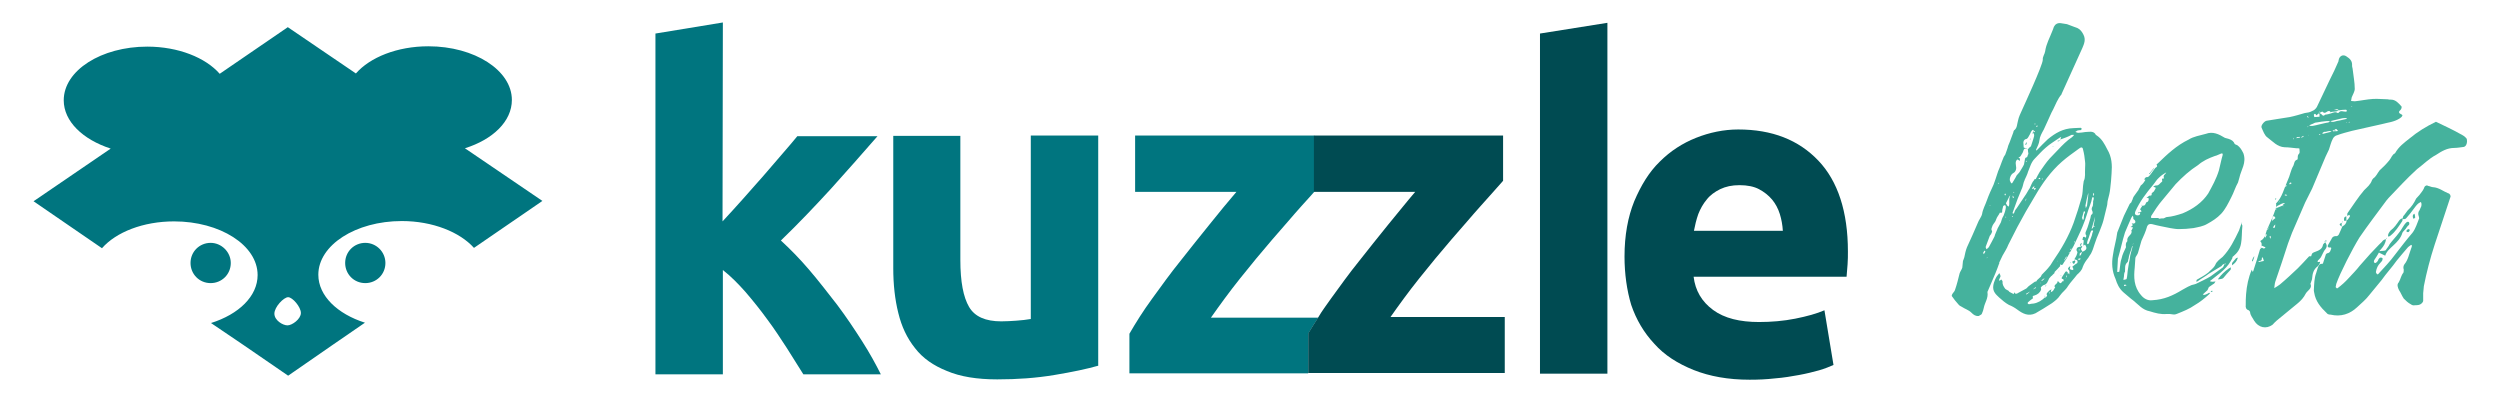
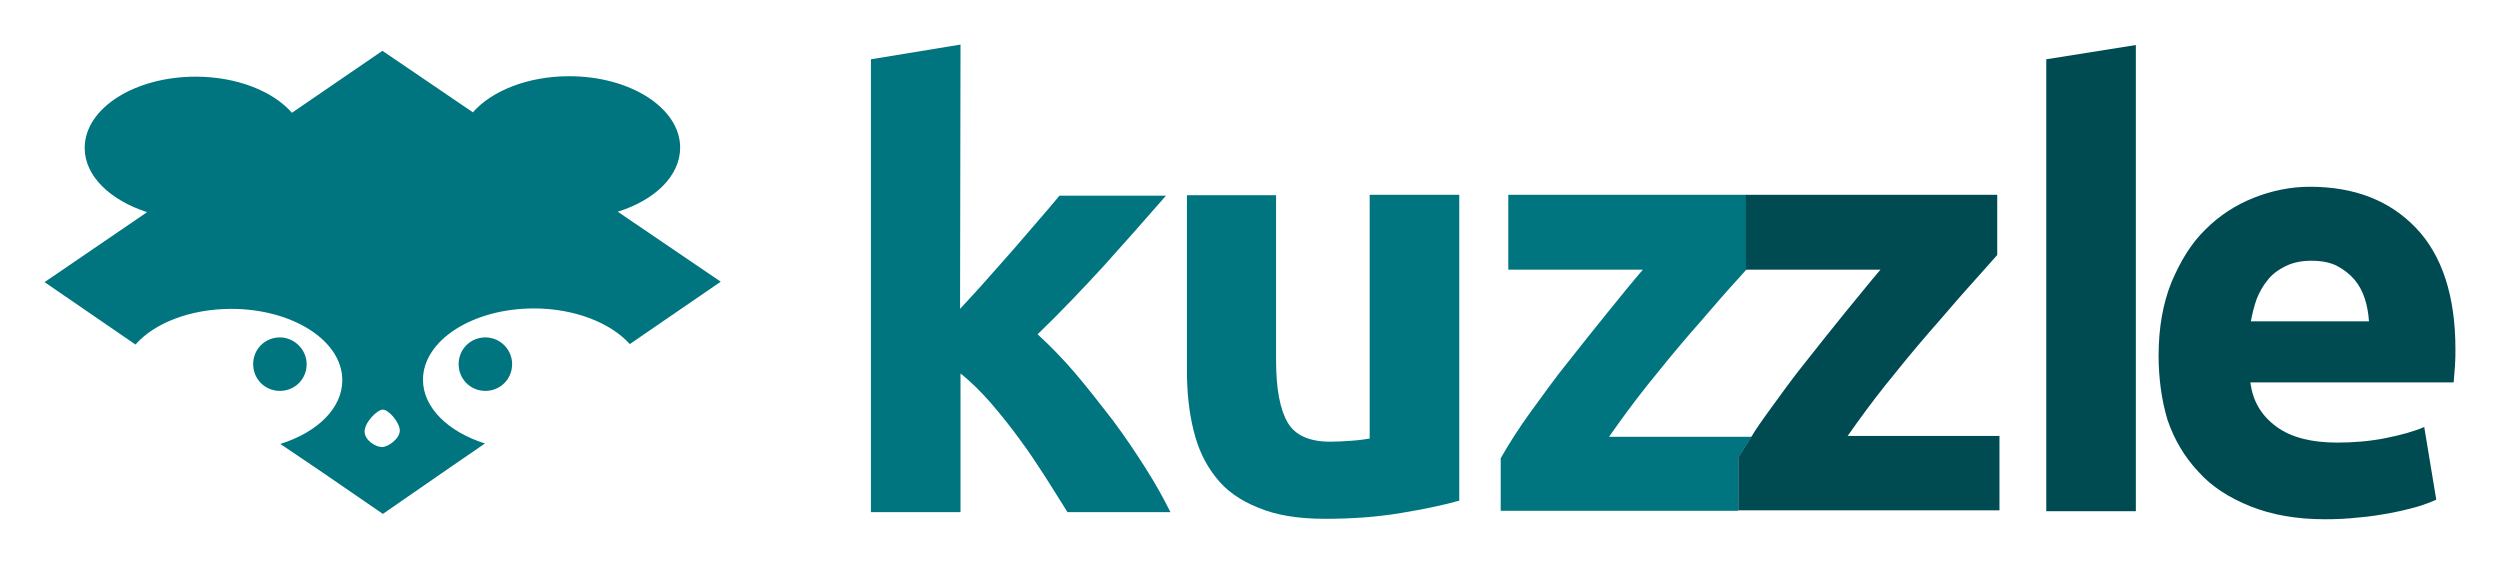
- <svg xmlns="http://www.w3.org/2000/svg" version="1.1" id="Logo" x="0px" y="0px" viewBox="52 166.5 745.3 120" style="enable-background:new 52 166.5 745.3 120;" xml:space="preserve">
-   <style type="text/css">
+ <svg xmlns="http://www.w3.org/2000/svg" version="1.1" id="Logo" x="0px" y="0px" viewBox="52 166.5 560.9 126.5" xml:space="preserve" width="560.9" height="126.5">
+   <defs id="defs65" />
+   <style type="text/css" id="style3">
	.st0{fill:#45B29D;}
	.st1{fill:#00757F;}
	.st2{fill:none;}
	.st3{fill:#004B52;}
	.st4{display:none;}
</style>
-   <g id="Calque_1_1_">
-     <g>
-       <g>
-         <path class="st0" d="M681.5,218.2c-0.1,1.5-0.2,3.1-0.4,4.5c-0.1,1.1-0.4,2.3-0.7,3.4c-0.2,0.7-0.1,1.3-0.3,1.9l-1,4.1     c-0.3,1.2-0.8,2.3-1.2,3.4c-0.6,1.3-1.1,2.7-1.5,3.9c-0.3,0.8-0.4,1.4-0.8,2.2c-0.2,0.6-0.7,1.1-1,1.7c-0.7,0.9-1.3,1.7-1.7,2.8     c-0.2,0.9-1,1.7-1.7,2.3c-0.9,1.2-1.9,2.2-2.7,3.4c-0.6,1.1-1.7,1.8-2.3,2.7c-0.7,1.1-1.7,1.8-2.5,2.4c-1.7,1.1-3.3,2.1-4.9,3     c-2.1,1-3.8,0.1-5.4-1.1c-0.8-0.6-1.7-1.1-2.5-1.4c-1.1-0.6-2-1.4-2.9-2.2c-0.4-0.4-1-0.9-1.3-1.4c-0.9-1.3-0.4-2.8,0.1-4     c0.2-0.4,0.4-0.9,0.8-1.3c0.1-0.2,0.3-0.3,0.4-0.6c0.2,0.3,0.4,0.7,0.4,0.9c0,0.3-0.3,0.7-0.4,1v0.4c0.1,0,0.3-0.1,0.4-0.2     l0.2-0.2c0.1,0.2,0.4,0.4,0.4,0.6c-0.1,0.9,0.3,1.5,0.8,2.2c0.2,0.2,0.7,0.4,1,0.6c0.1,0.2,0.2,0.3,0.4,0.4     c0.3,0.2,0.7,0.3,1.1,0.6l0.2-0.6c0.2,0.6,0.7,0.6,1.2,0.2l2.4-1.3l0.7-0.7l1.8-1.3c0.2,0,0.3-0.1,0.6-0.2v-0.2l1.2-1.1l0.3-0.6     c0.8-0.8,1.7-1.7,2.3-2.5c0.4-0.4,0.7-1.1,1-1.5c2.5-3.6,4.7-7.4,6.2-11.5c0.9-2.5,1.7-5.1,2.4-7.6c0.3-1.1,0.3-2.3,0.4-3.4     c0.1-0.4,0.1-1,0.2-1.4c0.6-1.2,0.3-2.4,0.4-3.7c0-0.7,0.1-1.4,0-2.1c-0.1-1.2-0.3-2.5-0.6-3.6c-0.1-0.8-0.6-0.8-1.2-0.3     c-1.8,1.3-3.5,2.5-5.1,3.9c-3.3,2.9-5.8,6.4-8,10.2c-1.9,3.1-3.6,6.1-5.3,9.3l-2.7,5.3c-0.4,1.1-1.1,2.1-1.7,3.2l-1,2.1h0.1     c-0.1,0-0.1,0-0.1,0.1l0.1,0.1H648c-0.3,0.9-0.7,1.9-1.1,2.9l-2.3,5.4c-0.1,0.1-0.1,0.2-0.1,0.3c0.3,1.8-0.8,3.1-1.1,4.7     c-0.1,0.6-0.3,1.1-0.6,1.8c-0.1,0.2-0.6,0.4-0.9,0.6c-0.9,0.1-1.5-0.3-2.2-1c-0.8-0.8-1.9-1.1-2.8-1.7c-0.4-0.2-0.8-0.4-1.1-0.8     c-0.7-0.8-1.3-1.5-1.9-2.4c-0.1-0.1,0-0.4,0.1-0.6c0.2-0.4,0.7-0.8,0.8-1.2c0.6-1.7,1-3.4,1.4-5c0.2-0.6,0.6-1.1,0.8-1.7     c0.1-0.7,0.1-1.3,0.2-2c0.1-0.3,0.3-0.7,0.4-1.1c0.2-1,0.4-2,0.8-3c1.1-2.4,2.2-4.8,3.2-7.2c0.3-0.9,1.1-1.8,1.3-2.7     c0.2-1.4,1-2.8,1.4-4c0.6-1.7,1.3-3.2,2-4.7c0.4-1.1,0.8-2.2,1.1-3.2l0.3-0.9c0.6-1.3,1-2.7,1.5-3.8c0.1-0.4,0.4-0.8,0.6-1.1     c0.3-0.9,0.7-1.8,0.9-2.7c0.6-1.3,1-2.7,1.5-3.9c0-0.2,0.1-0.4,0.2-0.6c1-0.7,0.9-1.9,1.2-2.9c0.2-1.1,0.8-2.3,1.3-3.4     c0.3-0.7,6.1-13.2,6.1-14.8c-0.1-0.9,0.6-1.7,0.7-2.5c0.3-2.2,1.4-4.1,2.2-6.2c0.1-0.3,0.3-0.7,0.4-1.1c0.4-0.8,1.1-1.2,2-1.1     l1.9,0.3c1.1,0.4,2.2,0.8,3.2,1.2c0.8,0.4,1.3,1.1,1.7,1.9c0.8,1.5,0.2,2.8-0.3,4l-6.2,13.7v0.1c-1.2,1.4-1.8,3.1-2.5,4.5     c-0.7,1.2-1.1,2.4-1.7,3.6l-1.1,2.4c-0.6,1.1-1.2,2.1-1.3,3.2c-0.1,1-0.6,1.9-1,2.8v0.3l0.3-0.2c1.1-1.1,2.1-2.2,3.2-3.2     c2.2-1.8,4.5-3.2,7.6-3.3c0.7,0,1.4-0.1,2.2-0.1c0.1,0,0.3,0.2,0.3,0.3s-0.1,0.3-0.3,0.4c-0.2,0-0.6,0-0.9,0.1     c-0.2,0-0.4,0.3-0.7,0.4c0.2,0.1,0.6,0.3,0.8,0.3c0.4,0,0.9-0.1,1.2-0.1c0.7-0.1,1.2-0.2,1.9-0.2c0.9-0.1,1.8,0,2.2,0.9l0.3,0.2     c1.5,1,2.3,2.5,3.1,4.1C681.6,213.3,681.7,215.7,681.5,218.2z M643.9,241.5l-0.3-0.3l-0.4,0.7c0,0.1,0.2,0.2,0.2,0.4     C643.6,242,643.7,241.8,643.9,241.5z M650,228.2c0-0.2-0.2-0.3-0.2-0.6c-0.2,0.1-0.4,0.2-0.6,0.3c-0.1,0.6-0.3,1-0.3,1.4     c0,0.6,0,0.7-0.7,0.6c-0.3,0.7-0.9,1.3-1.1,2c-0.2,0.8-0.8,1.2-1.1,1.9c-0.1,0.4-0.4,0.9-0.3,1.2c0.1,0.4,0.3,0.4,0.1,0.8     c-0.1,0.3-0.3,0.7-0.6,1L644,240c-0.1,0.2,0.1,0.6,0.2,0.8c0.2-0.1,0.4-0.3,0.7-0.6c0.6-1,1.1-2.1,1.7-3.2     c0.2-0.8,0.6-1.5,0.9-2.3c0-0.2,0.2-0.3,0.3-0.6l0.7-1.3c0.2-0.7,0.4-1.4,0.8-2C649.6,230.1,649.9,229.2,650,228.2z M644.4,243.2     c-0.1,0.1-0.1,0.2-0.1,0.3l0.3-0.4C644.6,243.2,644.5,243.2,644.4,243.2z M645.1,227.9c0.1-0.1,0.2-0.2,0.3-0.2l-0.1-0.1     C645.2,227.7,645.1,227.8,645.1,227.9z M647.6,221.3L647.6,221.3l0.4-0.2c0,0-0.1-0.1-0.2-0.1L647.6,221.3z M649.6,224.6l0.2,0.2     c0-0.1,0.1-0.2,0.2-0.4c-0.1-0.1-0.2-0.1-0.2-0.2C649.7,224.2,649.6,224.4,649.6,224.6z M650.1,231.3c-0.1-0.1-0.2-0.2-0.3-0.2     c0,0-0.1,0.1,0,0.1c0,0,0,0.1,0.1,0.1C649.9,231.4,650,231.3,650.1,231.3z M651.3,224.7c0,0.1-0.1,0.1-0.2,0.2     c-0.3,0.7-0.7,1.4-1.1,2.2l0.4,0.7l0.4,0.3c0.1-0.2,0.2-0.4,0.2-0.7V226c0-0.4,0.2-0.8,0.2-1.2     C651.4,224.9,651.3,224.8,651.3,224.7z M651.2,232.1l-0.1,0.2v0.1C651.2,232.3,651.2,232.2,651.2,232.1z M652,220.9     c0.4-0.7,0.9-1.4,1.2-2.1c0.3-0.4,0.8-0.8,1-1.2c0.4-0.7,0.9-1.4,1.2-2.1c0.1-0.3,0.1-0.8,0.2-1.1c0.1-0.4,0-0.9,0.6-1     c0.2,0,0.3-0.6,0.4-0.9h0.1c0-0.2,0-0.4-0.1-0.8c0-0.2,0-0.8-0.2-0.8c-0.3-0.1-0.9-0.3-1.1,0.3c-0.1,0.4-0.3,0.9-0.6,1.3     c-0.1,0.2-0.3,0.6-0.6,0.8c-0.1,0.1-0.3,0.1-0.4,0.2c0.1,0,0.2,0.1,0.3,0.1c0.1,0.1,0.2,0.2,0.2,0.3c0,0.2-0.1,0.4-0.1,0.6     c-0.6-0.6-0.8-0.6-1.1,0.1c-0.1,0.3-0.1,0.9,0,1.3c0.2,0.8,0,1.8-0.8,2.2s-1.3,1.9-0.9,2.5C651.6,221.3,651.8,221.3,652,220.9z      M652.1,231.1l-0.2-0.2c-0.1,0.1-0.1,0.1-0.1,0.2c0,0,0,0.1,0.1,0.1C651.9,231.2,652,231.1,652.1,231.1z M652,224.8     c0,0.2,0,0.4,0.1,0.8l0.3-0.3L652,224.8z M670.3,206.7h-0.7c-1.1,0.6-2.3,1-3.4,1.4c0-0.1,0-0.1,0.1-0.2c0-0.2,0.1-0.3,0.2-0.6     c-0.1,0.1-0.3,0.1-0.4,0.2c-1.4,1-3,1.9-4.2,3c-1.2,1-2.2,2.2-3.3,3.3c-1.1,1.1-1.4,2.5-2,3.9c-0.2,0.8-0.7,1.7-1,2.4     c0,0.2-0.2,0.4-0.3,0.8c-0.2,0.7-0.3,1.4-0.7,2.2c-0.4,1.1-1,2.3-1.4,3.5c-0.4,1.1-0.8,2.2-1.2,3.3c0,0.1,0,0.2,0.1,0.3     c0.1,0,0.2-0.1,0.3-0.1c0.2-0.6,0.4-1.1,0.8-1.5l2.4-3.6c0.6-0.8,1-1.7,1.5-2.4c0.4-0.8,0.7-1.8,1.3-2.4c0.1-0.1,0.1-0.2,0.1-0.3     h0.4c0.4-0.8,0.8-1.5,1.2-2.2c1-1.4,1.9-2.8,3-4c0.8-0.9,1.7-1.7,2.4-2.5c1.3-1.4,2.7-2.8,4.2-3.8     C669.9,207.2,670.2,207,670.3,206.7z M652.4,224c0-0.1,0.1-0.1,0.1-0.2l-0.4-0.1L652.4,224z M654.4,214.8c-0.1,0-0.1-0.1-0.2-0.1     L654.4,214.8z M654.8,214.9l-0.3-0.1L654.8,214.9L654.8,214.9z M655.3,210.4c0,0.1,0.2,0.2,0.4,0.2c0.1,0.1,0.3,0.1,0.4,0.1     c0.2,0,0.4,0.6,0.7,0c0.2-0.3,0.6-0.4,0.7-0.7c0.3-1,0.7-2,0.9-2.9c0.1-0.3-0.1-0.8-0.1-1.1c0.1-0.1,0.3-0.2,0.4-0.4l-0.4-0.1     v-0.1c-0.2-0.4-0.4-0.1-0.6,0.1c-0.3,0.3-0.4,0.9-0.7,1.3c-0.2,0.3-0.4,0.9-0.8,1.1c-0.6,0.1-0.9,0.4-1,1L655.3,210.4     L655.3,210.4z M656.2,225.7L656.2,225.7c-0.2,0.1-0.4,0.3-0.5,0.7v0.1C655.9,226.1,656.1,225.9,656.2,225.7z M656,209.7h-0.2     c0-0.2,0.1-0.3,0.1-0.4c0.1-0.2,0.1-0.3,0.1-0.4c0.1,0.1,0.3,0.2,0.2,0.3C656.2,209.4,656.1,209.5,656,209.7z M655.9,214.6     c0.1,0.1,0.2,0.1,0.3,0.1c0-0.1,0.1-0.2,0.1-0.3L655.9,214.6z M656.1,254.3c0.4-0.2,0.8-0.6,1.1-0.9l-1.2,0.7L656.1,254.3     C656,254.3,656.1,254.4,656.1,254.3z M673.7,239.6c0-0.1-0.2-0.2-0.2-0.1c-0.1,0-0.2,0.1-0.3,0.3c0-0.2-0.2-0.4-0.1-0.7     c0-0.2,0.1-0.4,0.1-0.8c0,0,0-0.2-0.1-0.2c0-0.1-0.2-0.1-0.3-0.1c0.1-0.2,0.1-0.6,0.2-0.8c0-0.1,0.3-0.1,0.4-0.1     c0.6,0.6,0.4-0.1,0.6-0.3c-0.3-0.4-0.4-0.9-0.1-1.4c0.6-1.3,0.9-2.7,1.3-3.9c0.1-0.3,0.1-0.9,0.3-1c0.6-0.3,0.3-1.1,0.2-1.2     c-0.3-0.6,0-1,0.2-1.4l0.1-0.8v-0.6c0.1-0.3,0.2-0.7,0.2-1c0-0.1-0.2-0.2-0.3-0.3c0,0.1-0.1,0.2-0.2,0.3     c-0.1,0.7-0.3,1.3-0.6,2.1c-0.8,2.1-1.3,4.2-2.2,6.3c-0.8,2-1.8,3.9-2.7,5.9c-0.6,1.1-1.2,2.1-1.8,3.2c-0.4,0.8-1,1.5-1.5,2.4     l-0.4,0.1c-0.6-0.4-0.3,0-0.3,0.3c-0.6,0.7-1.1,1.2-1.7,1.8v0.3c-0.3,0.3-0.7,0.6-0.9,0.9v-0.1c-0.2,0.3-0.4,0.4-0.7,0.8     c-0.4,0.8-0.6,1.8-1.7,2c-0.2,0.1-0.6,0.4-0.8,0.7c0,0.1,0.1,0.3,0.1,0.6c-0.3,0.9-1,1.5-2,1.8c-0.6,0.1-0.6,0.3-0.4,0.8     c-0.4,0.3-1.1,0.8-1.5,1.2c-0.1,0-0.1,0.3-0.1,0.4c0.1,0.1,0.3,0.2,0.4,0.2c0.4-0.1,0.9-0.2,1.3-0.2c1.3-0.2,2.5-0.9,3.5-1.9     l-0.2-0.4h0.2v0.6l0.6-0.6c-0.4-0.7,0.1-1,0.4-1.3c0.1-0.3,0.6-0.4,0.9-0.7c-0.1,0.3-0.2,0.6-0.2,0.9l-0.6,0.2l0.2,0.2     c0.1-0.2,0.2-0.3,0.3-0.4c0.9-0.2,1-0.9,1.4-1.5c-0.4-0.2-0.2-0.4,0-0.7c0.2-0.2,0.4-0.3,0.6-0.6c0.1-0.6,0.2-0.6,0.6-0.1     c0.7,0.8,0.8-0.8,1.3-0.3V250c0-0.1-0.1-0.2-0.1-0.3c-0.4,0-0.7-0.2-0.3-0.7l0.7-1.1c0.3-0.6,0.7-0.7,1,0c0,0.1-0.1,0.1-0.1,0.2     c0,0,0,0.1,0.1,0.1v-0.3c0.2,0.1,0.3,0.3,0.4,0.4c0-0.3,0.1-0.8,0-1.1c-0.1-0.2-0.4-0.4-0.4-0.6c0.1-0.3,0.4-0.6,0.7-0.8     c0,0.2-0.1,0.4-0.1,0.7c0,0.1-0.1,0.2-0.1,0.2c0.3,0.1,0.6,0.3,0.9,0.3c0.1,0,0.3-0.2,0.2-0.3c0-0.2-0.2-0.4-0.3-0.7     c0.2-0.2,0.6-0.4,0.9-0.7c0.1-0.1,0.4-0.2,0.6-0.4c0.2-0.7,0-0.9-0.9-1.1c0.2-0.4,0.6-0.9,0.7-1.3c0.1-0.3,0.3-0.8,0.2-0.9     c-0.3-0.6-0.3-0.4-0.2-0.9c0.2-0.8,1.1-0.4,1.5-0.9c0,0.1,0.2,0.3,0.2,0.3c-0.8,0.6-0.2,1,0,1.4c-0.2,0.2-0.6,0.3-0.8,0.6v0.7     c0.1-0.1,0.3-0.2,0.4-0.4l0.3-0.8C674,241.1,674.3,240.6,673.7,239.6z M657.1,208.1l0.2-0.3c0.1,0.1,0.1,0.1,0.1,0.2L657.1,208.1     C657.2,208.1,657.1,208.1,657.1,208.1z M659,222.6h-0.6c0-0.2,0-0.4,0.1-0.7l-0.7,0.7c0,0.1,0.2,0.2,0.2,0.3l0.3-0.3     c0.1,0.2,0.1,0.4,0.2,0.6C658.7,223,658.9,222.8,659,222.6z M658,206c0.1-0.1,0.2-0.3,0.3-0.6v0.1v0.6c-0.1,0.2-0.2,0.3-0.3,0.4     V206z M658.1,252.8c0.2-0.1,0.4-0.3,0.8-0.4c0-0.1,0-0.2,0.1-0.3c-0.1,0-0.3,0.1-0.4,0.2C658.4,252.5,658.2,252.6,658.1,252.8z      M658.4,223.4C658.4,223.4,658.4,223.5,658.4,223.4l-0.1,0.2C658.4,223.5,658.4,223.5,658.4,223.4z M658.5,203.4     c0,0.1,0.1,0.1,0.2,0.3c0-0.2,0.1-0.3,0.1-0.4L658.5,203.4L658.5,203.4z M659,204.1c0,0.1,0.1,0.2,0.1,0.2c0.1,0,0.2-0.1,0.3-0.1     c0-0.1,0.1-0.1,0.1-0.2c-0.1,0-0.2-0.1-0.3,0C659.1,204,659,204.1,659,204.1z M660.3,219.7L660.3,219.7c-0.2-0.2-0.3-0.2-0.3-0.2     c-0.1,0-0.2,0.1-0.3,0.2c0.1,0.1,0.2,0.2,0.3,0.2L660.3,219.7z M660.3,250.8c0,0,0,0.1,0.1,0.2c0-0.1,0.1-0.1,0.1-0.2H660.3     L660.3,250.8z M661,219.9c0-0.1-0.1-0.2-0.1-0.2c-0.1,0.1-0.2,0.1-0.2,0.2c0,0,0,0.1,0.1,0.1C660.9,220,660.9,220,661,219.9z      M660.6,250.1c0,0,0.1,0.1,0.1,0.2l0.8-0.7c-0.1,0-0.1-0.1-0.1-0.1C661.1,249.7,660.9,249.8,660.6,250.1z M662,251.5v0.2     c-0.1,0.1-0.2,0.2-0.3,0.2C661.7,251.8,661.8,251.7,662,251.5C661.8,251.6,662,251.6,662,251.5z M664.2,210.2L664.2,210.2     c-0.2,0.2-0.2,0.1-0.3,0.1l0.1-0.1C664.1,210.1,664.1,210.2,664.2,210.2z M665.3,244.5c0.1-0.1,0.2-0.1,0.2-0.2v-0.1L665.3,244.5     z M665.4,208.5c0.3-0.1,0.7-0.2,0.9-0.2l-0.8,0.4C665.5,208.7,665.5,208.6,665.4,208.5z M665.7,247.2c0.1-0.1,0.2-0.1,0.2-0.1     S665.9,247.2,665.7,247.2c0.1,0.1,0,0.2-0.1,0.2C665.6,247.4,665.7,247.3,665.7,247.2z M666.3,208.2L666.3,208.2L666.3,208.2z      M666.3,246.1L666.3,246.1L666.3,246.1z M666.5,248.8C666.5,248.8,666.5,248.9,666.5,248.8h-0.2c0-0.1,0.1-0.2,0.1-0.2     C666.5,248.6,666.5,248.7,666.5,248.8z M667.4,244.2l0.7-1c0,0,0-0.1-0.1-0.3c-0.2,0.4-0.4,0.8-0.6,1.1L667.4,244.2L667.4,244.2z      M667.8,249.5h-0.2C667.6,249.6,667.7,249.6,667.8,249.5L667.8,249.5z M668.2,248.4l-0.3,0.7c0.1,0,0.2,0.1,0.2,0.1     C668.1,249,668.2,248.8,668.2,248.4L668.2,248.4z M668.7,241.8L668.7,241.8c0.2,0.1,0.3,0,0.3-0.1l-0.1-0.1     C668.8,241.6,668.8,241.8,668.7,241.8z M669.2,241.1l0.3-0.3v-0.2c-0.1,0-0.2,0.1-0.2,0.1C669.2,240.8,669.2,241,669.2,241.1z      M669.4,244.6L669.4,244.6c0,0.2-0.1,0.3-0.3,0.4C669.2,244.8,669.3,244.7,669.4,244.6z M670.2,244.3c0.1,0,0.2-0.2,0.3-0.2     c0.1,0.1,0.2,0.3,0.2,0.4l-0.4,0.7L670,245C669.7,244.6,669.7,244.4,670.2,244.3z M670.4,238.9c0-0.1,0.1-0.2,0.2-0.3     c0,0,0-0.1-0.1-0.2C670.4,238.5,670.3,238.7,670.4,238.9C670.2,238.8,670.3,238.8,670.4,238.9z M670.5,244L670.5,244L670.5,244z      M672.3,243.7l-0.2-0.2c-0.2,0.1-0.3,0.1-0.7,0.2c0.2,0.2,0.4,0.3,0.4,0.3C671.9,244,672,243.9,672.3,243.7z M671.9,241.2v-0.6     c0,0.1-0.1,0.3-0.2,0.4C671.7,241.1,671.8,241.2,671.9,241.2z M672.5,238.9c0,0.1,0.1,0.2,0.1,0.2c-0.1,0.2-0.2,0.4-0.2,0.7h-0.2     c0-0.1-0.1-0.3-0.1-0.3C672.2,239.2,672.4,239,672.5,238.9z M672.7,231.4c0,0.1,0.1,0.3,0.2,0.6h0.2c0-0.1,0.1-0.2,0.1-0.3     c0-0.4,0.1-0.9,0.1-1.2l0.3-0.7c0-0.1-0.1-0.2-0.1-0.3c-0.1,0-0.2,0-0.3,0.1L672.7,231.4z M673.7,227.8c0.1,0.3,0.1,0.6,0.1,0.8     l0.3-0.6c0.1-0.1,0.1-0.2,0.1-0.3l0.3-2.5c0-0.4,0.1-0.9,0.1-1.2c-0.1,0.3-0.3,0.8-0.3,1.1C674,226,673.9,227,673.7,227.8z      M676,235.3c0,0-0.3-0.2-0.4-0.1c-0.2,0.1-0.3,0.3-0.4,0.6l-0.3,0.9c-0.2,0.8-0.6,1.4-0.7,2.2c-0.1,0.1,0.1,0.2,0.1,0.4     c0.2-0.1,0.3-0.1,0.4-0.2l0.7-1.8c0.2-0.4,0.3-0.9,0.4-1.4C675.9,235.8,676,235.5,676,235.3z M676.5,234.1     c-0.1-0.1-0.1-0.1-0.1-0.2l-0.3,0.2c0.1-0.2,0.1-0.4,0.1-0.7c0.2-0.8,0.3-1.5,0.4-2.3c-0.3,1-0.6,2.1-0.9,3.1     c-0.1,0.2-0.1,0.4-0.1,0.6c0.1-0.1,0.2-0.3,0.4-0.4v-0.2L676.5,234.1L676.5,234.1z M676,224.9C676,225,676.1,225,676,224.9     c0.2-0.1,0.3-0.3,0.3-0.5c0-0.2-0.1-0.3-0.1-0.4c-0.1,0.1-0.2,0.2-0.2,0.4V224.9z" />
-         <path class="st0" d="M720.5,233.8c-0.2,1.9-0.1,3.7-0.4,5.3c-0.3,1.7-1.1,2.8-2.3,3.8c-0.1,0-0.3,0.2-0.3,0.6     c-0.3,0.6-0.7,1.2-1.1,1.8c-0.9,1.2-2.1,2.3-3.3,3.2l-1.9,1.5c-0.3,0.1-0.3,0.3-0.3,0.4c0.2,0,0.6,0.1,0.7,0.1     c0.3,0,0.7-0.1,0.9-0.1c-0.2,0.2-0.3,0.7-0.7,0.8l-1.3,0.9l-0.4,0.9l-1.1,1l-0.3,0.3c0.1,0.1,0.4,0.1,0.6,0.1     c0.4-0.2,0.9-0.3,1.2-0.6h0.3v0.2l-0.3,0.3c-1.2,1.1-2.7,2.3-4.1,3.1c-1.7,1.2-3.5,1.9-5.5,2.7c-0.6,0.3-1.3,0.1-2.1,0h-0.8     c-1.8,0.2-3.5-0.3-5.1-0.8c-2.2-0.4-3.4-2-4.9-3.2c-1-0.7-2-1.7-2.9-2.4c-1.4-1.2-2-2.7-2.4-4c-1.1-2.4-1.2-4.8-0.8-7.1     c0.3-2.3,1-4.4,1.3-6.8l0,0l2-5l1.7-3.5c0.2-0.3,0.6-0.4,0.6-0.8c0.2-0.3,0.3-0.7,0.4-1c0.1-0.1,0.1-0.3,0.2-0.4l1.3-1.8     c0.2-0.1,0.2-0.6,0.4-0.7l0.4-0.8c0.6-0.4,1-1,1.4-1.7l-0.4-0.1c0.2-0.2,0.4-0.7,0.7-0.7c0.7,0.1,1-0.6,1.3-0.9l1.3-1.8     c0.2-0.2,0.9-0.4,0.4-1c0-0.1,0.3-0.3,0.4-0.4c2.8-2.7,5.5-5.3,9.2-7.1c1.4-0.9,3.3-1.2,5.1-1.7c2.1-0.8,3.9,0.1,5.7,1.2l1.1,0.3     c0.9,0.3,1.5,0.7,1.8,1.5c0.2,0.2,0.4,0.2,0.8,0.4c0.8,0.6,1.2,1.2,1.8,2.4c1,2.9-0.7,4.9-1.2,7.3l-0.4,1.4     c-0.8,1.4-1.3,3.1-2,4.4c-0.9,1.8-1.8,3.6-3,4.9c-1.2,1.3-2.8,2.3-4.1,3c-1.3,0.8-2.8,1-4.2,1.3c-1.4,0.2-3,0.3-4.4,0.3     c-0.9,0-1.8-0.2-2.5-0.3c-1.9-0.4-3.7-0.7-5.5-1.2c-0.8-0.1-1.1,0.1-1.4,0.7c-0.4,1.5-1.1,3-1.7,4.3l-1,3.5     c-0.1,0.4-0.4,0.8-0.7,1.3c0,0.1-0.1,0.2-0.1,0.3l-0.2,2.9c-0.3,2.8-0.3,5.7,1.9,8.2c0.8,1,2,1.7,3.4,1.5     c3.5-0.2,6.1-1.4,8.9-3.1c0.8-0.4,1.5-0.9,2.3-1.2c0.4-0.3,1.1-0.3,1.8-0.6c1.4-0.7,3-1.4,4.3-2.2c1.3-0.9,2.4-1.8,3.7-2.7     c0.2-0.2,0.3-0.8,0.6-1.1c-0.4,0.1-0.8,0.3-1,0.7l-3.8,2.3c-1,0.8-2.2,1.4-3.4,2.3c-0.2,0-0.3,0-0.4,0.1l0.2-0.6     c1.2-0.7,2.4-1.3,3.5-2.2c0.6-0.7,1.5-1.2,2-2.2c0.4-1.1,1.5-1.8,2.2-2.4c2.2-2.3,3.5-5,4.9-7.9l0.8-2.3c0.1-0.1,0.2-0.2,0.3-0.4     C720,233.3,720.5,233.6,720.5,233.8z M685.8,240.2L685.8,240.2C685.9,240.3,685.9,240.2,685.8,240.2c-0.1-0.8-0.1-1.3,0.4-1.8     v-0.2c-0.2-1.4,1.7-1.7,1.2-3c-0.1-0.1,0.1-0.1,0.1-0.1l0.4-0.8c-0.2,0-0.3-0.1-0.6-0.1h-0.2c0.3-0.2,1.1-0.4,0.4-1.1h0.2     c0.4,0.2,0.9-0.1,0.9-0.4c0-0.3-0.1-0.6-0.6-0.9c0-0.4,0-0.7-0.2-1l-0.4,0.6c-0.6,1.4-1.3,2.9-1.9,4.4c-0.8,2.5-1.3,5.1-2.1,7.8     c-0.1,1.1-0.1,2.4-0.2,3.6v0.4c0.1,0,0.4,0,0.6-0.1l0.1-0.6c0.2-1.2,0.2-2.4,0.6-3.4C684.7,242.4,685.3,241.3,685.8,240.2z      M687.8,239.8c0,0-0.2,0.1-0.2,0.2c-0.2,1.1-0.9,2.3-1,3.5c-0.2,0.3-0.1,1-0.4,1.2c-0.9,0.8-0.6,1.9-0.7,2.8     c-0.4,0.6-0.2,1.2-0.4,2c0,0.1-0.1,0.2-0.1,0.4h0.3c0.3-0.1,0.7-0.1,0.7-0.3c0.2-0.8,0.2-1.5,0.3-2.3c0.2-1.1,0.3-2.3,0.6-3.4     C687,242.3,687.6,241,687.8,239.8z M686,251.5c-0.2-0.1-0.6-0.2-0.7-0.1c0,0,0,0.1-0.1,0.2c0,0.1,0.1,0.2,0.1,0.2     C685.4,251.8,685.7,251.7,686,251.5z M688,239L688,239c-0.2,0.1-0.1,0.5-0.2,0.7L688,239z M689.3,230.7c0.6,0,0.8-0.3,0.7-1     c0.7-0.1,0.4-0.3,0-0.8l0.7-1.1c0.8,0.1,0.9-0.4,1.1-0.9l0.1-0.1c0.6-0.1,0.8-0.8,0.6-1.3h-0.6c0.3-0.2,0.7-0.6,1-0.7h0.2     c-0.1,0,0,0.1-0.1,0.2h0.1v-0.2c0,0,0.4-0.1,0.4-0.2c-0.3-0.4,0.2-0.6,0.4-0.9v0.1l0.2-0.2l0.4-0.7l0.2-0.4c0.1,0,0-0.1,0-0.1     v0.1l-0.6-0.3h-0.2l0.1-0.1c0.2-0.1,0.4-0.3,0.7-0.3c0.9,0.1,1.2-0.7,1.9-1.2c0.1-0.3-0.4-1.1,0.4-0.8c0-0.2,0.1-0.3,0.1-0.4     c-0.1-0.1-0.1-0.3,0-0.6l0.6-0.7l0.1-0.1h-0.2c-0.7,0.4-1.4,0.9-2,1.5c-0.7,0.6-1.1,1.4-1.7,2.1c-2.1,2.5-4,5-5.3,7.9     C688.3,230.2,688.5,230.7,689.3,230.7z M689.5,229.7h0.4c0,0.1,0,0.2-0.1,0.2l-0.2,0.3L689.5,229.7z M690.5,227.5v0.3     c-0.1-0.1-0.1-0.1-0.2-0.1C690.4,227.7,690.4,227.6,690.5,227.5z M690.6,227.8L690.6,227.8L690.6,227.8z M692.9,218.4h-0.2     c0-0.1,0-0.2,0.1-0.2l1.2-1.5c0,0,0.1,0,0.1-0.1v0.2C693.8,217.2,693.2,217.8,692.9,218.4z M700.6,221.4l-3.9,4.7     c-1.3,1.5-2.4,3.2-3.4,4.8c-0.1,0.6,0,0.6,0.3,0.6h1.8c0.1,0.1,0.2,0.1,0.4,0.2c-0.1,0-0.2,0-0.2,0.1c0,0,0.1-0.1,0.2-0.1     c0.3-0.1,0.9-0.1,1.2-0.1c0.4-0.1,0.7-0.4,1-0.4c1.5-0.1,3.2-0.6,4.7-1.1c3.1-1.3,5.8-3.2,7.6-5.9c1.2-2.2,2.4-4.3,3.2-6.9     c0.4-1.5,0.7-3.2,1.1-4.5c0.1-0.2,0-0.4-0.1-0.6l-0.4,0.1c-0.6,0.2-1.2,0.6-1.8,0.7c-1.9,0.7-3.5,1.4-5,2.7     C704.8,217.3,702.7,219.2,700.6,221.4z M694.1,223.7c-0.1,0-0.2,0.1-0.2,0.1l-0.1-0.1H694.1z M695.2,221.3L695.2,221.3l0.1-0.3     L695.2,221.3C695.2,221.1,695.2,221.3,695.2,221.3z M711.7,253.3l-0.6,0.3v-0.2c0-0.1,0.1-0.2,0.2-0.2     C711.4,253.2,711.7,253.2,711.7,253.3z M716.5,246.5c0.1-0.1,0.3-0.1,0.6-0.3l-0.1,0.7c-0.9,0.9-1.5,1.7-2.2,2.5     c-0.3,0.3-1,0.3-1.5,0.4h-0.1c0.1,0,0.1-0.1,0.1-0.2C714.2,248.4,715.2,247.4,716.5,246.5z M715.5,245c-0.1,0-0.2,0.1-0.2,0.1     c0,0.2,0.1,0.2,0.1,0.3L715.5,245L715.5,245L715.5,245z M718.9,243.2c0.2,0.2,0.2,0.3,0.2,0.3c-0.3,0.9-0.8,1.5-1.7,2.1     c0-0.2,0-0.7,0.1-0.8l1.1-1.3C718.8,243.4,719,243.4,718.9,243.2z" />
-         <path class="st0" d="M767.4,201.8c-1.7,1.1-3.5,1.2-5.3,1.7l-4.9,1.1l-4,0.9c-1.5,0.4-3.1,0.8-4.4,1.3c-0.6,0.1-1.1,0.6-1.3,1     c-0.6,1.1-0.8,2.2-1.2,3.3l-1,2.1c-1.3,3.2-2.7,6.3-4,9.5l-2.1,4.2l-3.9,9c-0.4,1-0.8,2.1-1.2,3.2c-1.2,3.8-2.5,7.6-3.8,11.4     c-0.2,0.7-0.2,1.3-0.3,1.9c0.6-0.3,1.1-0.7,1.7-1.1c1.8-1.5,3.6-3.2,5.3-4.8c1.2-1.2,2.3-2.4,3.4-3.6h0.6c0.3-1.1,0.4-1,1.4-1.4     c0.9-0.3,1.9-0.8,2.1-1.9c0-0.3,0.4-0.6,0.7-0.9c0.6,0.9,0.6,1.5-0.2,2.4c-0.4,0.6-0.7,1.4-1.1,2.1c-0.2,0.3-0.6,0.7-0.9,1     c-0.1,0.1,0,0.3-0.1,0.4h0.4c0.1,0,0.2,0,0.3-0.1c0,0.2,0.1,0.3,0,0.4c-0.2,0.4-0.4,0.9-0.8,1.1c-1.1,0.9-1.4,2.1-1.5,3.4     c0,0.4-0.2,0.8-0.3,1.1c0,0.2-0.2,0.4-0.2,0.6c0.6,1.4-0.9,2-1.4,2.9c-0.6,1.2-1.4,2.1-2.5,3c-2.1,1.7-4.1,3.4-6.2,5.1     c-0.4,0.3-0.8,0.8-1.2,1.2c-1.9,1.4-4.2,0.9-5.5-1.2c-0.4-0.8-1.1-1.5-1.2-2.5c0-0.2-0.2-0.4-0.4-0.6c-0.8-0.2-1-0.9-0.9-1.5     c0-1.1,0-2.2,0.1-3.3c0.2-2.5,0.7-5,1.7-7.3l0.3,0.7c0.1-0.3,0.3-0.6,0.3-0.8c0.7-2,1.2-3.8,1.8-5.8c0.2-0.8,1-1.7,0.2-2.5     c-0.1,0,0-0.2,0-0.2c1.7-0.9,1.5-2.7,2.2-3.9c0.9-1.9,1.7-3.8,2.3-5.6c0.2-0.4,0.1-0.9,0.2-1.3c0-0.1-0.1-0.2-0.1-0.3     c1.9-1.9,2.4-4.5,3.5-6.9c0.7-1.4,0.9-3.1,1.7-4.4c0.3-0.6,0.2-1.5,1.1-1.8c0.2,0,0.2-0.4,0.2-0.6c0-0.4,0-0.8,0.4-1.2     c0.3-0.2,0.1-1,0.1-1.5c0-0.1-0.7-0.1-0.9-0.1c-1.2-0.1-2.3-0.3-3.5-0.3c-2.2-0.1-3.6-1.8-5.1-2.9c-0.9-0.6-1.3-1.9-1.8-3     c-0.2-0.7,0.9-1.9,1.5-2c2.3-0.4,4.5-0.7,6.9-1.1c1.5-0.3,3.1-0.8,4.5-1.2c0.8-0.1,1.5-0.2,2.2-0.6c0.6-0.2,1.1-0.7,1.4-1.2     l3.9-8.2c0.9-1.8,1.7-3.4,2.4-5.1c0.1-0.2,0.2-0.4,0.2-0.7c0.2-1.2,1.3-1.8,2.3-1.1c1.1,0.7,1.8,1.4,1.7,2.8     c0,0.4,0.2,0.8,0.2,1.2c0.2,1.9,0.6,3.7,0.6,5.7c0,0.8-0.6,1.7-0.9,2.5c-0.1,0.3-0.1,0.7-0.2,1.1l1.1,0.1     c1.9-0.2,3.7-0.6,5.4-0.7c1.5-0.1,3.1,0.1,4.4,0.1c0.3,0.1,0.7,0.1,1,0.1c1.4,0,2.3,1.1,3.1,2c0.2,0.1,0,0.8-0.2,1     c-0.7,0.6-0.7,1,0.2,1.4C768.4,200.8,768.3,201.2,767.4,201.8z M723.5,244.5c-0.1-0.3-0.2-0.4-0.1-0.4c0.1-0.4,0.3-0.8,0.6-1.2     c0,0.1,0.1,0.2,0,0.3C723.9,243.5,723.8,244,723.5,244.5z M726.9,244.3l-0.3-1c-0.1,0-0.2,0-0.2-0.1c0,0.1-0.1,0.1-0.1,0.2     c0.1,0.6-0.2,0.9-0.8,0.9c-0.1,0-0.2,0.1-0.2,0.2l0.1,0.1L726.9,244.3z M727.4,240.3c-0.1-0.1-0.2-0.2-0.3-0.2l-0.9-0.4l-0.3,0.9     c-0.1,0,0,0.1,0.1,0.1c0.2-0.7,0.6-0.1,0.9-0.1C727.1,240.6,727.2,240.4,727.4,240.3z M727.8,236.5l-0.3-0.2l-0.3,0.7     c0,0,0,0.2,0.1,0.4C727.4,237.1,727.6,236.9,727.8,236.5z M728.1,235c0.1-0.3,0.3-0.6,0.4-0.9V234c-0.1,0.3-0.3,0.7-0.6,1H728.1z      M729,237.1c-0.1-0.1-0.2-0.2-0.2-0.3c-0.1,0.1-0.2,0.2-0.2,0.3s0.1,0.2,0.3,0.6C728.9,237.3,729,237.2,729,237.1z M729.1,232.9     L729.1,232.9C729,232.9,729,232.9,729.1,232.9z M730.1,231.7L730.1,231.7c0.5-0.2,0-0.5-0.1-0.7c-0.1-0.1-0.4,0-0.4,0.1     c-0.2,0.4-0.2,1-0.3,1.4C729.4,232.2,729.8,232,730.1,231.7z M730.3,233.4c0,0.1-0.1,0.1-0.2,0.2l-0.3,0.4     c-0.1,0.1-0.1,0.3-0.2,0.4c0.2,0,0.6,0,0.6-0.1C730.2,234.1,730.3,233.8,730.3,233.4z M730.6,225.8l-0.3,0.3v-0.3     c0-0.1,0.1-0.1,0.1-0.2C730.5,225.6,730.6,225.7,730.6,225.8z M733.2,227.2c-0.1-0.1-0.3-0.2-0.6-0.1c-0.7,0.2-1.2,0.6-1.9,0.9     c-0.1,0.1-0.1,0.3-0.2,0.6v0.3c0,0-0.1,0.1-0.1,0.2h0.1c0-0.1,0.1-0.2,0.1-0.2c0-0.1,0-0.2-0.1-0.3l2.2-0.9     c0,0.1-0.1,0.1-0.1,0.2v0.3c0-0.2,0.1-0.3,0.1-0.6l-0.1-0.1l0.1-0.1C732.8,227.4,733.1,227.2,733.2,227.2z M731.3,227     C731.3,227,731.3,227.1,731.3,227c0.2-0.2,0.3-0.5,0.3-0.8L731.3,227z M733.9,224.8c-0.2-0.2-0.3-0.3-0.4-0.3     c-0.2,0-0.3,0-0.4,0.1c0,0.1,0.1,0.2,0.2,0.2H733.9z M733.3,221.9c0,0,0,0.2,0.1,0.3l0.3-0.3c0,0-0.1-0.1-0.1-0.2L733.3,221.9z      M735.2,221.1l-0.3-0.2c-0.2,0.1-0.3,0.1-0.4,0.2c0,0.1,0.1,0.2,0.1,0.4L735.2,221.1z M735.8,207.9c-0.1-0.1-0.1-0.3-0.1-0.4     c0,0.1-0.1,0.3-0.1,0.6C735.7,207.9,735.8,207.9,735.8,207.9z M737.7,207.5c0-0.1-0.1-0.2-0.2-0.2c-0.2,0-0.4,0.1-0.8,0.1     c0,0,0,0.2-0.1,0.3C737,207.6,737.3,207.6,737.7,207.5z M738.7,207l-0.7,0.4v0.1c0.2,0,0.4-0.1,0.7-0.2V207z M739.8,201.2     c0,0.1,0.1,0.1,0.1,0.2l0.3,0.3c-0.1-0.3-0.1-0.6-0.2-0.6L739.8,201.2L739.8,201.2z M740.2,204.3c-0.1,0-0.1-0.1-0.2-0.1     l-0.1,0.1v0.1C739.9,204.4,740,204.4,740.2,204.3z M740.3,206.7L740.3,206.7C740.3,206.7,740.2,206.8,740.3,206.7     c-0.1,0.2,0,0.2,0,0.2C740.3,206.9,740.4,206.7,740.3,206.7z M750.9,202.1c0.2,0,0.4-0.1,0.7-0.2v-0.2h-0.8     c-0.3,0-0.7,0.1-1.1,0.2l-2.9,0.7h-1.2c-1,0.1-1.9,0.2-2.9,0.4c-0.4,0-0.9,0.2-1.2,0.4c-0.4,0.1-0.8,0.3-1.1,0.6     c0.3,0,0.9,0.1,1.2,0c1.2-0.2,2.4-0.6,3.5-0.8c0.6-0.2,1.3,0,1.5-0.7c0.3,0.3,0.7,0.4,1.2,0.3c0.6-0.2,1.2-0.3,1.8-0.4     L750.9,202.1z M741.8,200.7c0,0.2,0.1,0.7,0.2,0.7c0.6,0,1-0.1,1.5-0.1v-0.7c0-0.1-0.2-0.2-0.3-0.3l-0.6,0.6     C742.4,200.7,742.2,200.1,741.8,200.7z M742.7,200.9L742.7,200.9C742.7,200.8,742.7,200.9,742.7,200.9L742.7,200.9z M743.2,200     c0.1,0,0.2,0,0.3-0.1c0.1,0,0.1-0.1,0.2-0.1h-0.2C743.4,199.8,743.3,199.9,743.2,200L743.2,200z M743.7,206.5h-0.3     c0,0.1,0,0.1-0.1,0.2h0.4L743.7,206.5L743.7,206.5z M744.2,199.8l-0.8,0.4c0.2,0.1,0.6,0.2,0.9,0.6c0.4,0.4,0.7,0.1,0.9-0.2v0.1     c0.6-0.1,1.2-0.2,1.7-0.4c0.7-0.2,1.3-0.6,2-0.1c0.1,0,0.2,0,0.3-0.1c0.6-0.8,1.3-0.3,2.1-0.3c0.1,0,0.3-0.1,0.4-0.2     c-0.1-0.1-0.2-0.4-0.3-0.4c-0.8,0-1.5,0.1-2.2,0.2c-0.4-0.7-1-0.1-1.5-0.1c0.6,0,1,0,1.5,0.1c-0.8,0.6-1.8,0.2-2.5,0.6     c0.1-0.3-0.1-0.3-0.3-0.4c-0.8-0.1-1.1,1-1.9,0.3C744.4,199.7,744.3,199.8,744.2,199.8z M749,205.5c-0.3-0.2-0.4-0.9-1-0.3     c-0.2,0.1-0.4,0.1-0.7,0.2c0.1,0,0.2,0.1,0.4,0.1l-0.4,0.3c-0.1,0-0.2,0-0.3-0.1c-0.7-0.4-1.3,0.2-2.1,0.1     c-0.1,0-0.3,0.2-0.6,0.4l0.2,0.2l2.8-0.7c0.6-0.1,1-0.1,1.5-0.1L749,205.5z M745.7,238.4c-0.2,0-0.6,0.1-0.9,0.1l0.6-0.3     c0,0-0.1-0.1-0.1-0.2l0.2,0.2C745.6,238.3,745.6,238.4,745.7,238.4z M745.1,200.3v0.2C745.1,200.5,745.1,200.4,745.1,200.3     L745.1,200.3z M746.3,199.7c0.1,0,0.2,0.1,0.3,0.1L746.3,199.7C746.4,199.8,746.4,199.7,746.3,199.7z M748.3,205.5h-0.4     c0-0.1,0.1-0.2,0.2-0.3C748.1,205.3,748.3,205.4,748.3,205.5z M752.5,202.8c-0.2,0.1-0.3,0.1-0.4,0.1c-0.2,0.1-0.4,0.1-0.7,0.1     v0.1c0.2-0.1,0.4-0.1,0.7-0.2c0.1,0.1,0.2,0.1,0.4,0.1V202.8z M752.5,199.3l-0.3-0.2C752.3,199.2,752.4,199.3,752.5,199.3     C752.3,199.3,752.5,199.3,752.5,199.3z M753.3,198.2l-0.4,0.1l0.1,0.1L753.3,198.2z" />
-         <path class="st0" d="M786.5,210.3c-0.9,0.1-1.9,0.3-2.8,0.3c-2.2,0-3.8,1-5.5,2.1c-2.1,1.1-3.7,2.8-5.6,4.2     c-3.1,2.8-5.7,5.7-8.5,8.6l-0.6,0.7c-2.8,3.8-5.5,7.3-8.1,11.1c-2.1,3.4-5.8,10.6-6.9,13.8c-0.1,0.3-0.1,0.7-0.2,1l0.2,0.2     c0.1,0.2,0.3,0.2,0.4,0.1c1.2-0.9,2.3-1.9,3.2-2.9c1.2-1.3,2.4-2.5,3.4-3.8l3.1-3.5c1.2-1.2,2.3-2.5,3.5-3.6     c0.2-0.4,0.7-0.7,1.2-0.8c-0.1,1.2-0.7,2.1-1.4,2.9l-0.6,0.7c0.7-0.2,1.8,0,2-0.4c0.2-0.4,0.8-1,1.1-1.7c0.8-1.1,1.9-2.2,2.7-3.3     c0.9-1,1.4-2.4,2.3-3.2c0.2-0.2,0.6-0.3,0.8,0c0.1,0.3,0.1,0.6-0.1,0.8c-0.4,0.3-0.7,0.8-0.9,1.1c-0.3,0.4-0.9,0.9-1,1.2     c-0.9,3.2-4.5,4.5-5.1,6.8c0,0.1-1.4-0.7-1.9-0.9c-0.4,0.7-0.8,1.4-1.3,2.1c-0.1,0.1-0.2,0.3-0.2,0.6l0.2,0.4h0.3     c0.4-0.2,0.7-0.6,0.8-0.9c0-0.2,0.2-0.3,0.4-0.6c0.2-0.2,0.8-0.1,0.9,0.1c0,0.2,0,0.4-0.1,0.6c0,0.2-0.3,0.4-0.6,0.8     c-0.7,0.7-1.1,1.5-1.3,2.7c0,0.2,0.2,0.4,0.3,0.6c0,0.1,0.3,0.1,0.4,0c1.8-2,3.5-3.7,5.1-5.9c1.7-2.2,3.3-4.3,5.1-6.4     c1-1.3,1.4-2.9,2-4.3c0-0.2-0.1-0.6-0.2-0.9c-0.1-0.3-0.1-0.8,0.1-1.2c0.3-0.3,0.4-0.9,0.7-1.4c0.1-0.3,0.2-1-0.1-1.4     c-0.9,0.4-1.4,1.1-2,1.9c-0.7,1-1.5,2-2.4,3c-0.2,0.2-0.6,0.3-1,0.2c0-0.2,0-0.6,0.2-0.9c0.4-0.4,0.8-1.1,1.3-1.7     c1.1-1,1.9-2.2,2.5-3.5l1-1.1c0.7-0.9,1.2-1.5,1.5-2.4c0.2-0.3,0.7-0.6,1-0.3c0.6,0.1,1.1,0.4,1.5,0.4c1.8,0.1,3.2,1.3,4.5,1.8     c0.6,0.1,0.9,0.8,0.7,1.2l-4.7,14.2c-1.3,4-2.4,8.2-3.2,12.3c-0.1,0.7-0.1,1.5-0.2,2.1v2.3c-0.1,0.6-0.8,1.1-1.3,1.2     c-0.4,0.1-0.9,0.1-1.2,0.1c-0.4,0.1-0.8,0-1.2-0.3c-0.8-0.4-1.5-1.1-2.1-1.7c-0.6-0.9-0.9-1.8-1.4-2.5c-0.4-0.8-0.7-1.7-0.1-2.3     c0.6-1,0.7-2.1,1.4-2.9c0.1-0.2,0.1-0.7,0.1-1c-0.2-0.4-0.1-1.1,0.2-1.5c1.1-1.3,1.4-3.1,2-4.7c0.1-0.3,0.3-0.7,0.2-1l-0.2-0.1     c-0.4,0.3-0.9,0.6-1.1,0.9c-1,1.2-2.1,2.4-3.2,3.8c-1.4,2-3.1,3.8-4.5,5.8l-3.7,4.5c-1,1.3-2.3,2.4-3.5,3.5c-2.3,2.2-5,3-8,2.3     c-0.4,0-0.9-0.1-1.1-0.4c-1.9-1.8-3.4-3.6-3.8-6.2c0-0.2-0.1-0.3-0.1-0.6c0.1-1.9,0.1-3.6,0.7-5.2c0.3-0.8,0.4-1.7,0.9-2.4     c0.2-0.4,0.7-0.3,1.1-0.4l0.9-2.8c0.1-0.1,0.2-0.2,0.4-0.3c0.9-0.1,1-0.9,1.2-1.5c0-0.2-0.2-0.3-0.6-0.2c-0.3,0-0.6-0.3-0.4-0.7     l1.1-1.9c0.2-0.6,0.8-0.9,1.5-0.8c0.2,0,0.6-0.3,0.7-0.6c0.3-0.7,0.7-1.5,1-2.3c0.8-0.4,1.2-0.9,1.3-1.8c0.4-0.2,0.7-0.8,0.9-1.1     c0.1-0.1,0.1-0.2,0-0.3c0-0.3-0.2-0.3-0.4-0.1c-0.1,0.1-0.3,0.1-0.4,0.1c0.1-0.3,0.1-0.6,0.1-0.7c1.7-2.4,3.2-4.8,5-6.9     c0.9-0.9,1.9-1.7,2.3-2.9c0.1-0.2,0.2-0.4,0.4-0.6c0.9-0.6,1.2-1.5,1.9-2.4c1-0.9,2-1.9,2.9-3c0.6-0.7,0.8-1.7,1.7-2.1     c1.1-2,2.8-3.2,4.3-4.4c2.4-2,5-3.6,7.9-5c2.5,1.2,4.9,2.3,7.2,3.6c0.8,0.4,1.5,0.8,2,1.5C787.6,208.7,787.4,210.1,786.5,210.3z      M750.1,232.9v1.1c-0.1,0-0.2-0.1-0.2-0.1C749.3,233.4,749.4,233.3,750.1,232.9z M750.2,232.8c0.1-0.2,0.1-0.2,0.3-0.3     C750.5,232.6,750.4,232.8,750.2,232.8z M751.5,231v1.3h-0.7v-0.5C750.8,231.3,751,231.1,751.5,231z M763.3,237.8     c0.1-0.2,0.1-0.3,0.3-0.4C763.7,237.5,763.4,237.7,763.3,237.8z M767.2,232.3c0.3-0.4,0.7-0.7,1.1-0.7c-0.1,0.3,0,0.7-0.2,0.9     c-1,1.5-2,3.1-3.4,4.2c-0.2,0.2-0.4,0.3-0.8,0.3c0-0.8,0.3-1.2,0.8-1.8C765.8,234.4,766.5,233.3,767.2,232.3z M769.5,235.1     c0.2-0.2,0.4-0.3,0.7-0.3l0.2,0.3c-0.1,0.3-0.3,0.7-0.6,0.6c-0.1,0-0.3-0.1-0.4-0.2C769.4,235.3,769.5,235.1,769.5,235.1z      M771.5,231.7c-0.1-0.2-0.2-0.3-0.2-0.6c0-0.2,0-0.4,0.1-0.6l0.4-0.3c0.1,0.3,0.2,0.7,0.2,1C772.2,231.3,771.6,231.8,771.5,231.7     z" />
-       </g>
-       <g>
-         <g>
-           <g>
-             <g>
-               <g>
-                 <g>
-                   <g>
-                     <path class="st1" d="M190.6,210.7c8.3-2.6,14-8,14-14.4c0-8.8-11.1-16-24.9-16c-9.3,0-17.4,3.3-21.6,8.1l-20.3-13.8           l-20.3,13.9c-4.2-4.8-12.3-8.1-21.6-8.1c-13.7,0-24.9,7.1-24.9,16c0,6.3,5.7,11.7,14,14.4L62,226.5l20.4,14           c4.2-4.8,12.3-8,21.5-8c13.7,0,24.9,7.1,24.9,16c0,6.3-5.6,11.7-13.9,14.3l9.9,6.7l13.1,9l13.3-9.2l9.6-6.6           c-8.2-2.6-13.9-8-13.9-14.3c0-8.8,11.1-16,24.9-16c9.2,0,17.3,3.3,21.5,8l20.4-14L190.6,210.7z M137.7,263.5           c-1.4,0-3.9-1.5-3.9-3.5c0-2,2.8-4.9,4.1-4.9s3.8,2.9,3.8,4.7S139.1,263.5,137.7,263.5z" />
-                     <g>
-                       <g>
-                         <path class="st1" d="M120.8,244.9c0,3.4-2.7,6-6,6c-3.4,0-6-2.7-6-6c0-3.4,2.7-6,6-6C118,238.9,120.8,241.6,120.8,244.9z             " />
+   <g id="Calque_1_1_" transform="translate(0,3.3)">
+     <g id="g6">
+       <g id="g18">
+         <g id="g20">
+           <g id="g22">
+             <g id="g24">
+               <g id="g26">
+                 <g id="g28">
+                   <g id="g30">
+                     <path class="st1" d="m 190.6,210.7 c 8.3,-2.6 14,-8 14,-14.4 0,-8.8 -11.1,-16 -24.9,-16 -9.3,0 -17.4,3.3 -21.6,8.1 l -20.3,-13.8 -20.3,13.9 c -4.2,-4.8 -12.3,-8.1 -21.6,-8.1 -13.7,0 -24.9,7.1 -24.9,16 0,6.3 5.7,11.7 14,14.4 l -23,15.7 20.4,14 c 4.2,-4.8 12.3,-8 21.5,-8 13.7,0 24.9,7.1 24.9,16 0,6.3 -5.6,11.7 -13.9,14.3 l 9.9,6.7 13.1,9 13.3,-9.2 9.6,-6.6 c -8.2,-2.6 -13.9,-8 -13.9,-14.3 0,-8.8 11.1,-16 24.9,-16 9.2,0 17.3,3.3 21.5,8 l 20.4,-14 -23.1,-15.7 z m -52.9,52.8 c -1.4,0 -3.9,-1.5 -3.9,-3.5 0,-2 2.8,-4.9 4.1,-4.9 1.3,0 3.8,2.9 3.8,4.7 0,1.8 -2.6,3.7 -4,3.7 z" id="path32" style="fill:#00757f" />
+                     <g id="g34">
+                       <g id="g36">
+                         <path class="st1" d="m 120.8,244.9 c 0,3.4 -2.7,6 -6,6 -3.4,0 -6,-2.7 -6,-6 0,-3.4 2.7,-6 6,-6 3.2,0 6,2.7 6,6 z" id="path38" style="fill:#00757f" />
                      </g>
-                       <g>
-                         <path class="st1" d="M166.9,244.9c0,3.4-2.7,6-6,6c-3.4,0-6-2.7-6-6c0-3.4,2.7-6,6-6S166.9,241.6,166.9,244.9z" />
+                       <g id="g40">
+                         <path class="st1" d="m 166.9,244.9 c 0,3.4 -2.7,6 -6,6 -3.4,0 -6,-2.7 -6,-6 0,-3.4 2.7,-6 6,-6 3.3,0 6,2.7 6,6 z" id="path42" style="fill:#00757f" />
                      </g>
                    </g>
                  </g>
                </g>
              </g>
            </g>
-             <g>
-               <path class="st1" d="M267.4,232.5c2-2.2,4-4.3,6.1-6.7c2.1-2.4,4.1-4.6,6.1-6.9s3.8-4.4,5.6-6.5c1.8-2.1,3.3-3.8,4.5-5.3h23.9        c-4.7,5.4-9.4,10.7-13.9,15.7c-4.5,4.9-9.5,10.2-14.9,15.4c2.7,2.5,5.5,5.3,8.4,8.7c2.9,3.4,5.6,6.9,8.4,10.5        c2.7,3.6,5.1,7.2,7.4,10.8c2.3,3.6,4.1,6.9,5.6,9.9h-23.1c-1.5-2.4-3.1-4.9-4.9-7.8c-1.9-2.9-3.7-5.7-5.8-8.5        c-2.1-2.9-4.2-5.5-6.5-8.2c-2.3-2.6-4.5-4.8-6.8-6.6v31.1h-20.1V176.5l20.1-3.3L267.4,232.5L267.4,232.5z" />
-               <path class="st1" d="M379.5,275.5c-3.5,1-7.8,1.9-13.2,2.8c-5.4,0.9-11,1.3-17,1.3c-6,0-11-0.8-15-2.5c-4-1.6-7.2-3.8-9.5-6.8        c-2.4-3-4-6.4-5-10.5c-1-4-1.5-8.5-1.5-13.3v-39.5h20V244c0,6.5,0.9,11.1,2.6,14c1.7,2.9,4.9,4.3,9.6,4.3c1.5,0,3-0.1,4.5-0.2        c1.6-0.1,3.1-0.3,4.3-0.5v-54.7h20.1V275.5z" />
-               <g>
-                 <path class="st2" d="M431.2,237.9c-3.2,3.6-6.3,7.6-9.6,11.6c-3.2,4-6.1,8-8.7,11.7h32c1.2-1.8,2.5-3.6,3.8-5.6         c2.7-3.7,5.4-7.5,8.4-11.2c3-3.7,5.8-7.4,8.7-10.9c2.9-3.6,5.5-6.8,8-9.7h-30.2c-1.1,1.2-2.3,2.6-3.6,4         C437.3,230.8,434.4,234.1,431.2,237.9z" />
-                 <path class="st1" d="M445,261.2h-32c2.6-3.7,5.5-7.7,8.7-11.7c3.2-4,6.4-7.9,9.6-11.6c3.2-3.6,6.1-7.1,8.9-10.2         c1.4-1.5,2.6-2.9,3.6-4l0,0v-16.8h-53.4v16.8h30.2c-2.5,2.9-5.1,6.1-8,9.7s-5.8,7.2-8.7,10.9c-3,3.7-5.7,7.5-8.4,11.2         s-4.9,7.2-6.8,10.5v11.8H442v-11.8C442.9,264.5,443.9,262.8,445,261.2z" />
-                 <path class="st3" d="M466.4,261.2c2.6-3.7,5.5-7.7,8.7-11.7c3.2-4,6.4-7.9,9.6-11.6c3.2-3.6,6.1-7.1,8.9-10.2         c2.8-3.1,4.9-5.5,6.5-7.3v-13.5h-53.4h-3v16.8l0,0h30.2c-2.5,2.9-5,6.1-8,9.7c-2.9,3.6-5.8,7.2-8.7,10.9         c-3,3.7-5.7,7.5-8.4,11.2c-1.4,2-2.7,3.7-3.8,5.6c-1.1,1.7-2.1,3.3-3,4.8v11.8h5.2h53.4V261h-34.2V261.2z" />
+             <g id="g44">
+               <path class="st1" d="m 267.4,232.5 c 2,-2.2 4,-4.3 6.1,-6.7 2.1,-2.4 4.1,-4.6 6.1,-6.9 2,-2.3 3.8,-4.4 5.6,-6.5 1.8,-2.1 3.3,-3.8 4.5,-5.3 l 23.9,0 c -4.7,5.4 -9.4,10.7 -13.9,15.7 -4.5,4.9 -9.5,10.2 -14.9,15.4 2.7,2.5 5.5,5.3 8.4,8.7 2.9,3.4 5.6,6.9 8.4,10.5 2.7,3.6 5.1,7.2 7.4,10.8 2.3,3.6 4.1,6.9 5.6,9.9 l -23.1,0 c -1.5,-2.4 -3.1,-4.9 -4.9,-7.8 -1.9,-2.9 -3.7,-5.7 -5.8,-8.5 -2.1,-2.9 -4.2,-5.5 -6.5,-8.2 -2.3,-2.6 -4.5,-4.8 -6.8,-6.6 l 0,31.1 -20.1,0 0,-101.6 20.1,-3.3 -0.1,59.3 0,0 z" id="path46" style="fill:#00757f" />
+               <path class="st1" d="m 379.5,275.5 c -3.5,1 -7.8,1.9 -13.2,2.8 -5.4,0.9 -11,1.3 -17,1.3 -6,0 -11,-0.8 -15,-2.5 -4,-1.6 -7.2,-3.8 -9.5,-6.8 -2.4,-3 -4,-6.4 -5,-10.5 -1,-4 -1.5,-8.5 -1.5,-13.3 l 0,-39.5 20,0 0,37 c 0,6.5 0.9,11.1 2.6,14 1.7,2.9 4.9,4.3 9.6,4.3 1.5,0 3,-0.1 4.5,-0.2 1.6,-0.1 3.1,-0.3 4.3,-0.5 l 0,-54.7 20.1,0 0,68.6 z" id="path48" style="fill:#00757f" />
+               <g id="g50">
+                 <path class="st2" d="m 431.2,237.9 c -3.2,3.6 -6.3,7.6 -9.6,11.6 -3.2,4 -6.1,8 -8.7,11.7 l 32,0 c 1.2,-1.8 2.5,-3.6 3.8,-5.6 2.7,-3.7 5.4,-7.5 8.4,-11.2 3,-3.7 5.8,-7.4 8.7,-10.9 2.9,-3.6 5.5,-6.8 8,-9.7 l -30.2,0 c -1.1,1.2 -2.3,2.6 -3.6,4 -2.7,3 -5.6,6.3 -8.8,10.1 z" id="path52" style="fill:none" />
+                 <path class="st1" d="m 445,261.2 -32,0 c 2.6,-3.7 5.5,-7.7 8.7,-11.7 3.2,-4 6.4,-7.9 9.6,-11.6 3.2,-3.6 6.1,-7.1 8.9,-10.2 1.4,-1.5 2.6,-2.9 3.6,-4 l 0,0 0,-16.8 -53.4,0 0,16.8 30.2,0 c -2.5,2.9 -5.1,6.1 -8,9.7 -2.9,3.6 -5.8,7.2 -8.7,10.9 -3,3.7 -5.7,7.5 -8.4,11.2 -2.7,3.7 -4.9,7.2 -6.8,10.5 l 0,11.8 53.3,0 0,-11.8 c 0.9,-1.5 1.9,-3.2 3,-4.8 z" id="path54" style="fill:#00757f" />
+                 <path class="st3" d="m 466.4,261.2 c 2.6,-3.7 5.5,-7.7 8.7,-11.7 3.2,-4 6.4,-7.9 9.6,-11.6 3.2,-3.6 6.1,-7.1 8.9,-10.2 2.8,-3.1 4.9,-5.5 6.5,-7.3 l 0,-13.5 -53.4,0 -3,0 0,16.8 0,0 30.2,0 c -2.5,2.9 -5,6.1 -8,9.7 -2.9,3.6 -5.8,7.2 -8.7,10.9 -3,3.7 -5.7,7.5 -8.4,11.2 -1.4,2 -2.7,3.7 -3.8,5.6 -1.1,1.7 -2.1,3.3 -3,4.8 l 0,11.8 5.2,0 53.4,0 0,-16.7 -34.2,0 0,0.2 z" id="path56" style="fill:#004b52" />
              </g>
-               <polygon class="st3" points="511.1,176.5 511.1,277.9 531.2,277.9 531.2,173.3       " />
-               <path class="st3" d="M536.3,243c0-6.3,1-11.8,2.9-16.5c2-4.7,4.4-8.7,7.6-11.8c3.2-3.2,6.8-5.5,10.8-7.1        c4-1.6,8.3-2.5,12.6-2.5c10.1,0,18,3.1,23.9,9.3c5.8,6.1,8.8,15.2,8.8,27.1c0,1.2,0,2.5-0.1,3.8s-0.2,2.7-0.3,3.7h-45.6        c0.5,4.1,2.4,7.4,5.8,9.9s8,3.6,13.7,3.6c3.6,0,7.3-0.3,10.8-1c3.5-0.7,6.4-1.5,8.7-2.5l2.7,16.3c-1.1,0.5-2.6,1.1-4.3,1.6        c-1.8,0.5-3.8,1-6,1.4s-4.5,0.8-7.1,1c-2.6,0.3-5,0.4-7.6,0.4c-6.4,0-11.9-1-16.7-2.9c-4.7-1.9-8.7-4.4-11.7-7.8        c-3.1-3.3-5.4-7.2-6.9-11.6C537,253.1,536.3,248.1,536.3,243z M583.5,235.3c-0.1-1.7-0.4-3.4-0.9-5c-0.5-1.6-1.3-3.1-2.3-4.3        c-1.1-1.3-2.4-2.3-3.9-3.1s-3.5-1.2-5.8-1.2c-2.3,0-4.1,0.4-5.8,1.2c-1.6,0.8-3,1.8-4,3.1c-1.1,1.3-1.9,2.8-2.5,4.3        c-0.6,1.7-1,3.4-1.3,5H583.5z" />
+               <polygon class="st3" points="531.2,277.9 531.2,173.3 511.1,176.5 511.1,277.9 " id="polygon58" style="fill:#004b52" />
+               <path class="st3" d="m 536.3,243 c 0,-6.3 1,-11.8 2.9,-16.5 2,-4.7 4.4,-8.7 7.6,-11.8 3.2,-3.2 6.8,-5.5 10.8,-7.1 4,-1.6 8.3,-2.5 12.6,-2.5 10.1,0 18,3.1 23.9,9.3 5.8,6.1 8.8,15.2 8.8,27.1 0,1.2 0,2.5 -0.1,3.8 -0.1,1.3 -0.2,2.7 -0.3,3.7 l -45.6,0 c 0.5,4.1 2.4,7.4 5.8,9.9 3.4,2.5 8,3.6 13.7,3.6 3.6,0 7.3,-0.3 10.8,-1 3.5,-0.7 6.4,-1.5 8.7,-2.5 l 2.7,16.3 c -1.1,0.5 -2.6,1.1 -4.3,1.6 -1.8,0.5 -3.8,1 -6,1.4 -2.2,0.4 -4.5,0.8 -7.1,1 -2.6,0.3 -5,0.4 -7.6,0.4 -6.4,0 -11.9,-1 -16.7,-2.9 -4.7,-1.9 -8.7,-4.4 -11.7,-7.8 -3.1,-3.3 -5.4,-7.2 -6.9,-11.6 -1.3,-4.3 -2,-9.3 -2,-14.4 z m 47.2,-7.7 c -0.1,-1.7 -0.4,-3.4 -0.9,-5 -0.5,-1.6 -1.3,-3.1 -2.3,-4.3 -1.1,-1.3 -2.4,-2.3 -3.9,-3.1 -1.5,-0.8 -3.5,-1.2 -5.8,-1.2 -2.3,0 -4.1,0.4 -5.8,1.2 -1.6,0.8 -3,1.8 -4,3.1 -1.1,1.3 -1.9,2.8 -2.5,4.3 -0.6,1.7 -1,3.4 -1.3,5 l 26.5,0 z" id="path60" style="fill:#004b52" />
            </g>
          </g>
        </g>
      </g>
    </g>
  </g>
-   <g id="calages" class="st4">
- </g>
+   <g id="calages" class="st4" style="display:none" transform="translate(0,3.3)" />
</svg>
